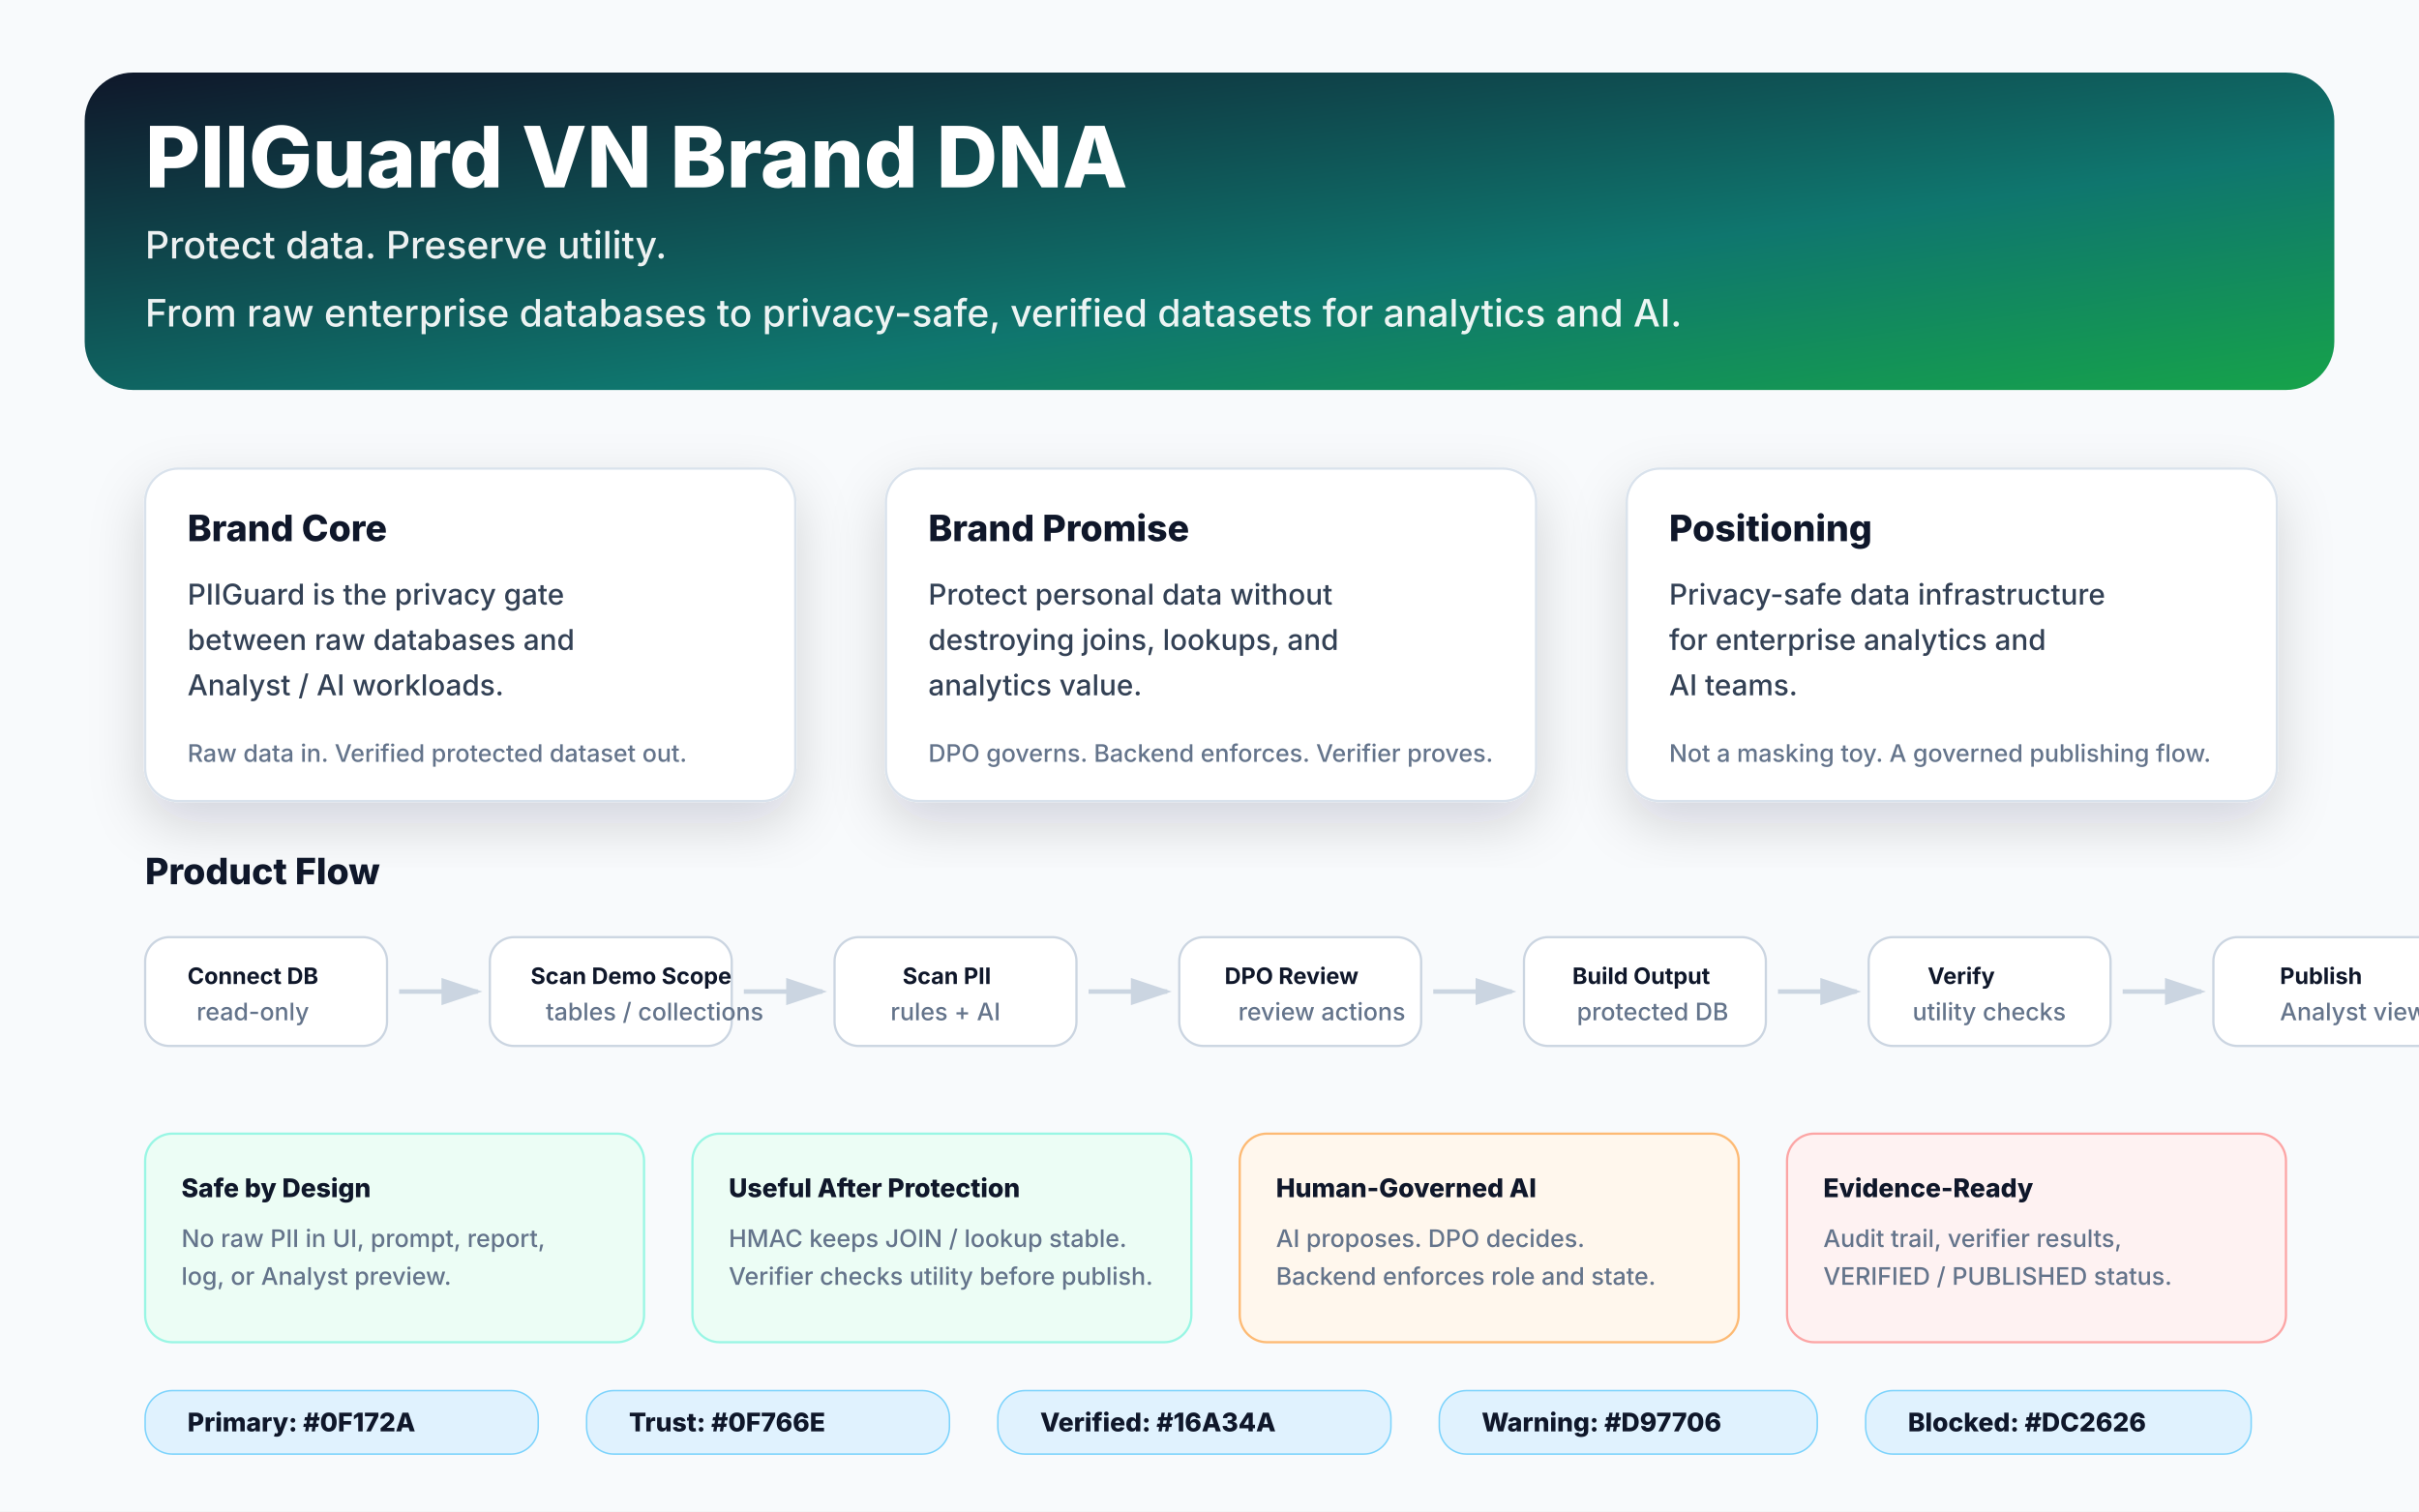
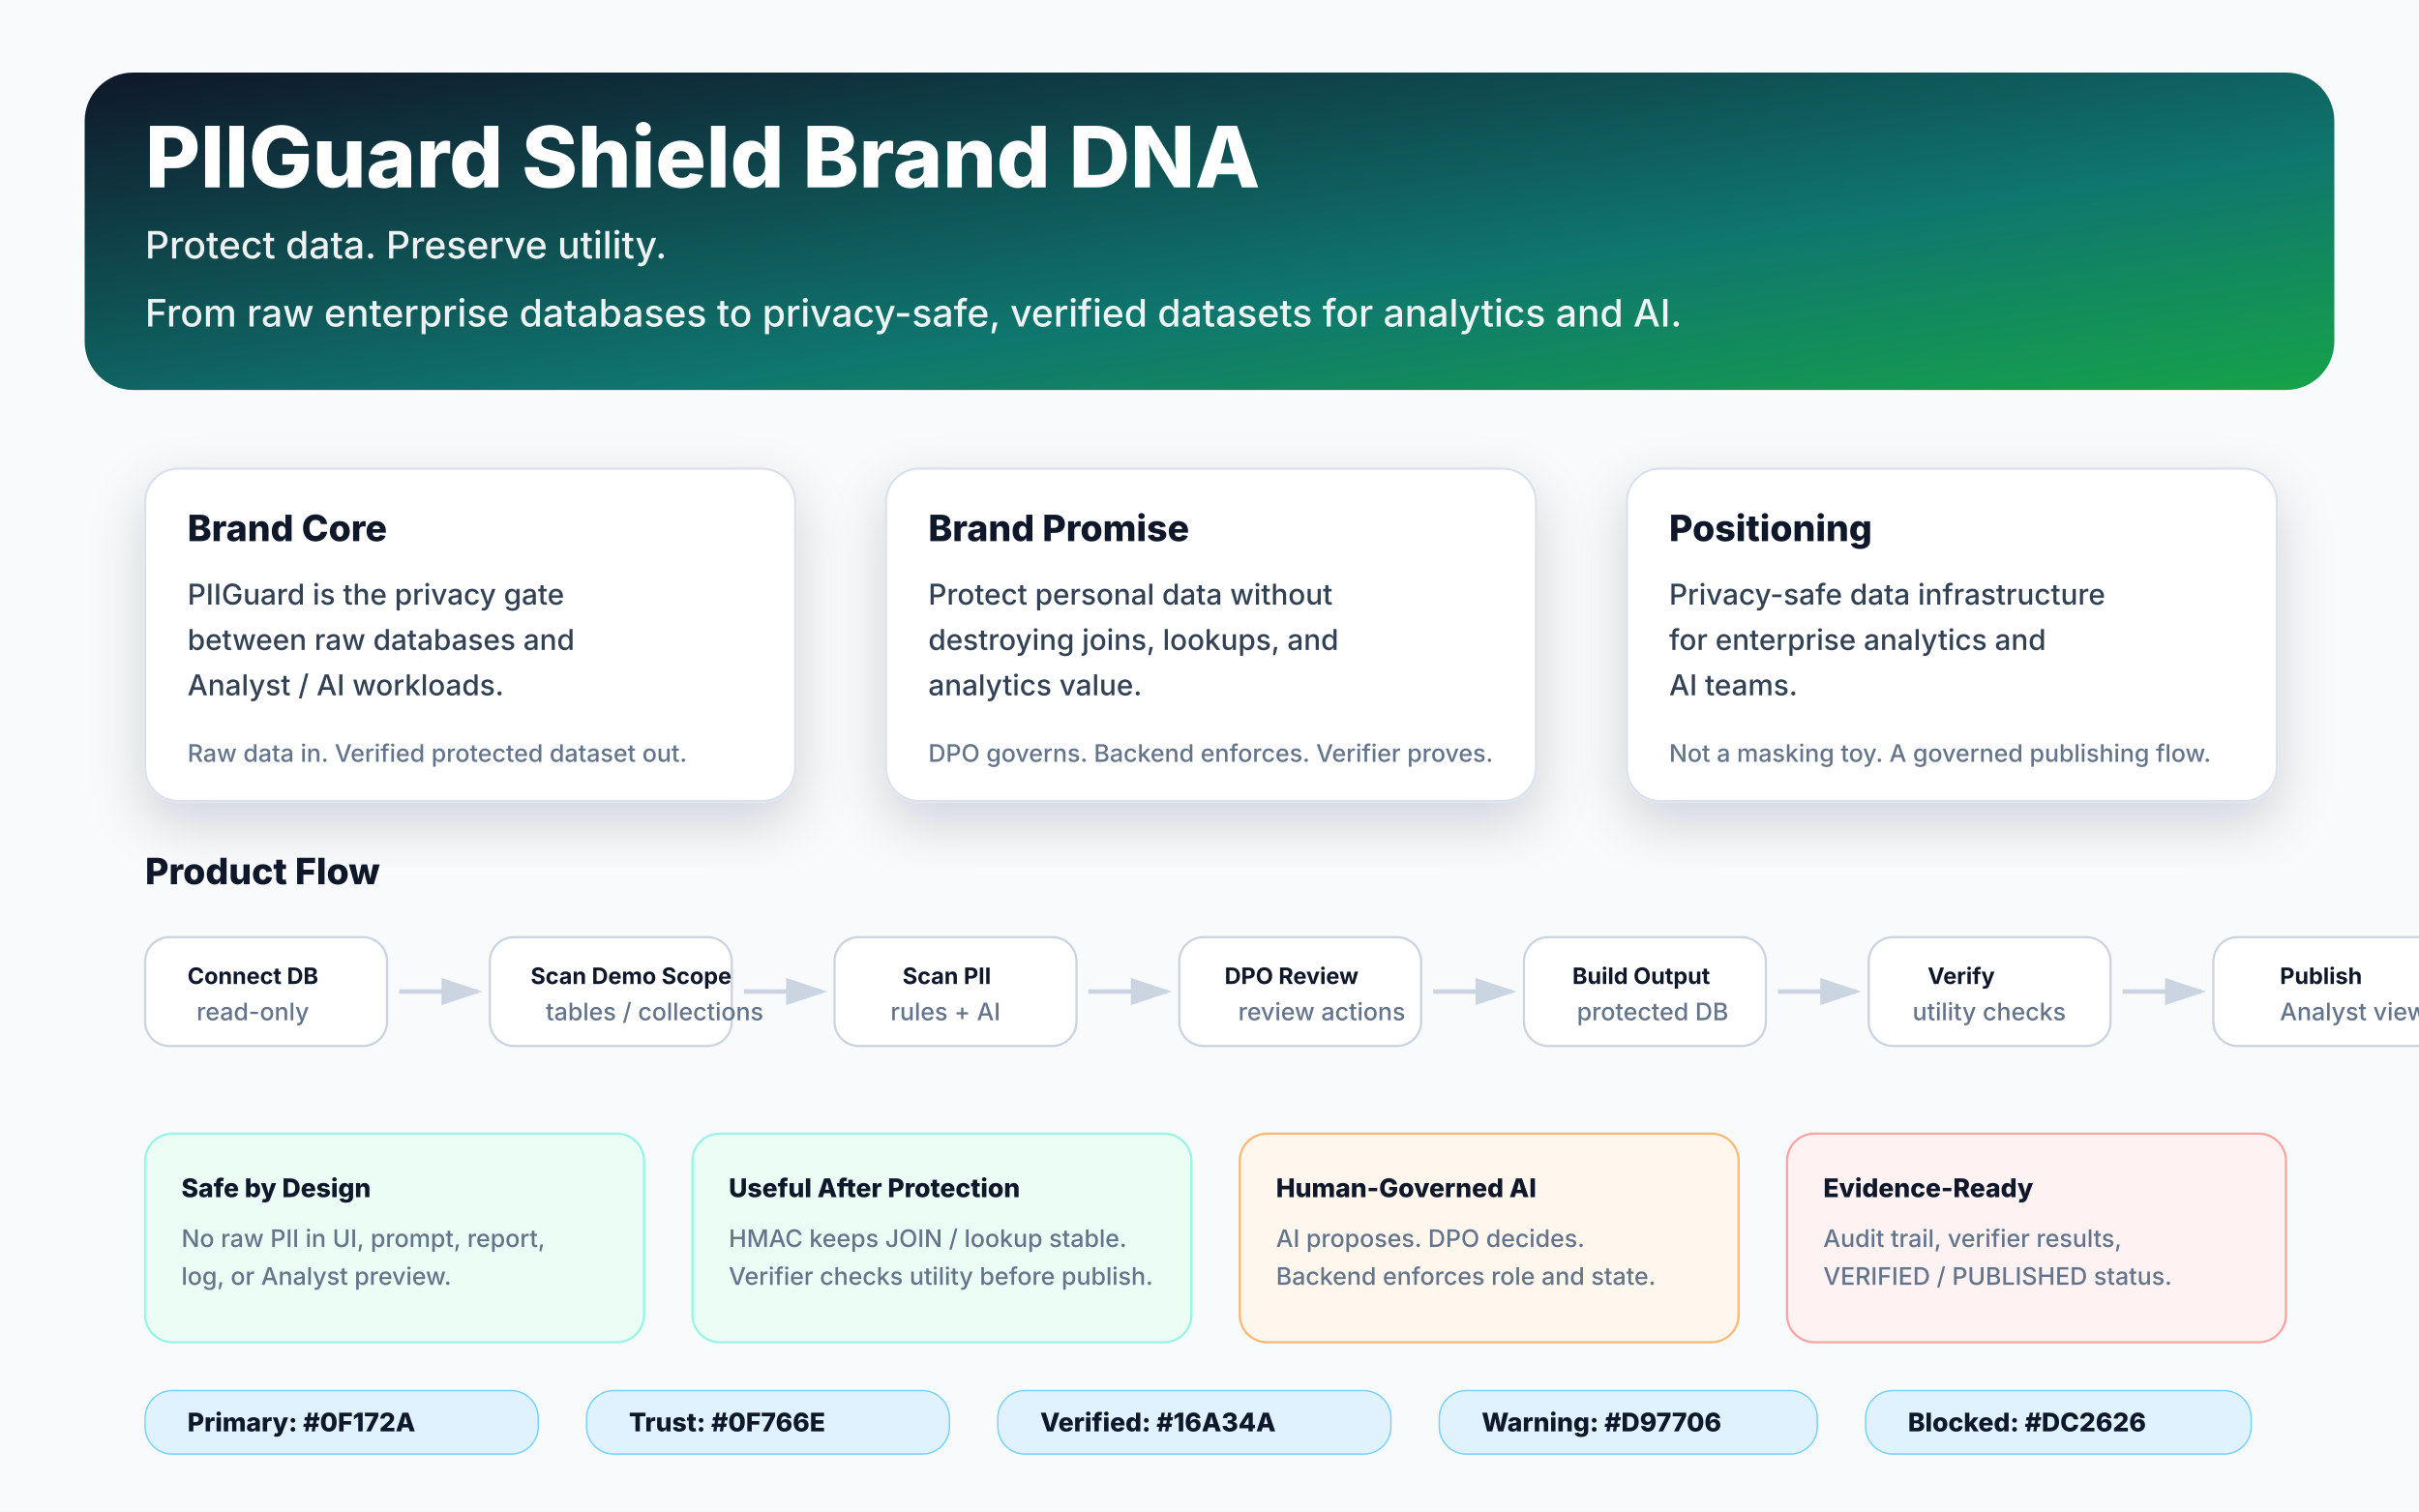
<svg xmlns="http://www.w3.org/2000/svg" width="1600" height="1000" viewBox="0 0 1600 1000" role="img" aria-labelledby="title desc">
  <defs>
    <linearGradient id="hero" x1="0" y1="0" x2="1" y2="1">
      <stop offset="0%" stop-color="#0F172A" />
      <stop offset="62%" stop-color="#0F766E" />
      <stop offset="100%" stop-color="#16A34A" />
    </linearGradient>
    <filter id="shadow" x="-20%" y="-20%" width="140%" height="140%">
      <feDropShadow dx="0" dy="14" stdDeviation="18" flood-color="#0F172A" flood-opacity="0.16" />
    </filter>
    <style>
      .bg { fill: #F8FAFC; }
      .heroText { font-family: Inter, Arial, sans-serif; fill: #FFFFFF; }
      .title { font-size: 56px; font-weight: 800; letter-spacing: 0; }
      .subtitle { font-size: 25px; font-weight: 500; opacity: 0.92; }
      .sectionTitle { font-family: Inter, Arial, sans-serif; fill: #0F172A; font-size: 24px; font-weight: 800; }
      .body { font-family: Inter, Arial, sans-serif; fill: #334155; font-size: 19px; font-weight: 500; }
      .small { font-family: Inter, Arial, sans-serif; fill: #64748B; font-size: 16px; font-weight: 500; }
      .label { font-family: Inter, Arial, sans-serif; fill: #0F172A; font-size: 17px; font-weight: 800; }
      .card { fill: #FFFFFF; stroke: #D9E2EC; stroke-width: 1.5; rx: 22; filter: url(#shadow); }
      .soft { fill: #ECFDF5; stroke: #99F6E4; stroke-width: 1.5; rx: 18; }
      .warn { fill: #FFF7ED; stroke: #FDBA74; stroke-width: 1.5; rx: 18; }
      .danger { fill: #FEF2F2; stroke: #FCA5A5; stroke-width: 1.5; rx: 18; }
      .pill { fill: #E0F2FE; stroke: #7DD3FC; stroke-width: 1; rx: 18; }
      .line { stroke: #CBD5E1; stroke-width: 3; fill: none; marker-end: url(#arrow); }
      .flowBox { fill: #FFFFFF; stroke: #CBD5E1; stroke-width: 1.5; rx: 16; }
      .flowText { font-family: Inter, Arial, sans-serif; fill: #0F172A; font-size: 15px; font-weight: 750; }
    </style>
    <marker id="arrow" markerWidth="10" markerHeight="10" refX="8" refY="3" orient="auto" markerUnits="strokeWidth">
      <path d="M0,0 L0,6 L9,3 z" fill="#CBD5E1" />
    </marker>
  </defs>
  <rect class="bg" width="1600" height="1000" />
  <rect x="56" y="48" width="1488" height="210" rx="32" fill="url(#hero)" />
-   <text x="96" y="124" class="heroText title">PIIGuard VN Brand DNA</text>
+   <text x="96" y="124" class="heroText title">PIIGuard Shield Brand DNA</text>
  <text x="96" y="171" class="heroText subtitle">Protect data. Preserve utility.</text>
  <text x="96" y="216" class="heroText subtitle">From raw enterprise databases to privacy-safe, verified datasets for analytics and AI.</text>
  <g transform="translate(96,310)">
    <rect class="card" width="430" height="220" />
    <text x="28" y="48" class="sectionTitle">Brand Core</text>
    <text x="28" y="90" class="body">PIIGuard is the privacy gate</text>
    <text x="28" y="120" class="body">between raw databases and</text>
    <text x="28" y="150" class="body">Analyst / AI workloads.</text>
    <text x="28" y="194" class="small">Raw data in. Verified protected dataset out.</text>
  </g>
  <g transform="translate(586,310)">
    <rect class="card" width="430" height="220" />
    <text x="28" y="48" class="sectionTitle">Brand Promise</text>
    <text x="28" y="90" class="body">Protect personal data without</text>
    <text x="28" y="120" class="body">destroying joins, lookups, and</text>
    <text x="28" y="150" class="body">analytics value.</text>
    <text x="28" y="194" class="small">DPO governs. Backend enforces. Verifier proves.</text>
  </g>
  <g transform="translate(1076,310)">
    <rect class="card" width="430" height="220" />
    <text x="28" y="48" class="sectionTitle">Positioning</text>
    <text x="28" y="90" class="body">Privacy-safe data infrastructure</text>
    <text x="28" y="120" class="body">for enterprise analytics and</text>
    <text x="28" y="150" class="body">AI teams.</text>
    <text x="28" y="194" class="small">Not a masking toy. A governed publishing flow.</text>
  </g>
  <text x="96" y="585" class="sectionTitle">Product Flow</text>
  <g transform="translate(96,620)">
    <rect class="flowBox" x="0" y="0" width="160" height="72" />
    <text class="flowText" x="28" y="31">Connect DB</text>
    <text class="small" x="34" y="55">read-only</text>
    <path class="line" d="M168 36 H220" />
    <rect class="flowBox" x="228" y="0" width="160" height="72" />
    <text class="flowText" x="255" y="31">Scan Demo Scope</text>
    <text class="small" x="265" y="55">tables / collections</text>
    <path class="line" d="M396 36 H448" />
    <rect class="flowBox" x="456" y="0" width="160" height="72" />
    <text class="flowText" x="501" y="31">Scan PII</text>
    <text class="small" x="493" y="55">rules + AI</text>
    <path class="line" d="M624 36 H676" />
    <rect class="flowBox" x="684" y="0" width="160" height="72" />
    <text class="flowText" x="714" y="31">DPO Review</text>
    <text class="small" x="723" y="55">review actions</text>
    <path class="line" d="M852 36 H904" />
    <rect class="flowBox" x="912" y="0" width="160" height="72" />
    <text class="flowText" x="944" y="31">Build Output</text>
    <text class="small" x="947" y="55">protected DB</text>
    <path class="line" d="M1080 36 H1132" />
    <rect class="flowBox" x="1140" y="0" width="160" height="72" />
    <text class="flowText" x="1179" y="31">Verify</text>
    <text class="small" x="1169" y="55">utility checks</text>
    <path class="line" d="M1308 36 H1360" />
    <rect class="flowBox" x="1368" y="0" width="160" height="72" />
    <text class="flowText" x="1412" y="31">Publish</text>
    <text class="small" x="1412" y="55">Analyst view</text>
  </g>
  <g transform="translate(96,750)">
    <rect class="soft" width="330" height="138" />
    <text x="24" y="42" class="label">Safe by Design</text>
    <text x="24" y="75" class="small">No raw PII in UI, prompt, report,</text>
    <text x="24" y="100" class="small">log, or Analyst preview.</text>
  </g>
  <g transform="translate(458,750)">
    <rect class="soft" width="330" height="138" />
    <text x="24" y="42" class="label">Useful After Protection</text>
    <text x="24" y="75" class="small">HMAC keeps JOIN / lookup stable.</text>
    <text x="24" y="100" class="small">Verifier checks utility before publish.</text>
  </g>
  <g transform="translate(820,750)">
    <rect class="warn" width="330" height="138" />
    <text x="24" y="42" class="label">Human-Governed AI</text>
    <text x="24" y="75" class="small">AI proposes. DPO decides.</text>
    <text x="24" y="100" class="small">Backend enforces role and state.</text>
  </g>
  <g transform="translate(1182,750)">
    <rect class="danger" width="330" height="138" />
    <text x="24" y="42" class="label">Evidence-Ready</text>
    <text x="24" y="75" class="small">Audit trail, verifier results,</text>
    <text x="24" y="100" class="small">VERIFIED / PUBLISHED status.</text>
  </g>
  <g transform="translate(96,920)">
    <rect class="pill" width="260" height="42" />
    <text x="28" y="27" class="label">Primary: #0F172A</text>
    <rect x="292" class="pill" width="240" height="42" />
    <text x="320" y="27" class="label">Trust: #0F766E</text>
    <rect x="564" class="pill" width="260" height="42" />
    <text x="592" y="27" class="label">Verified: #16A34A</text>
    <rect x="856" class="pill" width="250" height="42" />
    <text x="884" y="27" class="label">Warning: #D97706</text>
    <rect x="1138" class="pill" width="255" height="42" />
    <text x="1166" y="27" class="label">Blocked: #DC2626</text>
  </g>
</svg>
